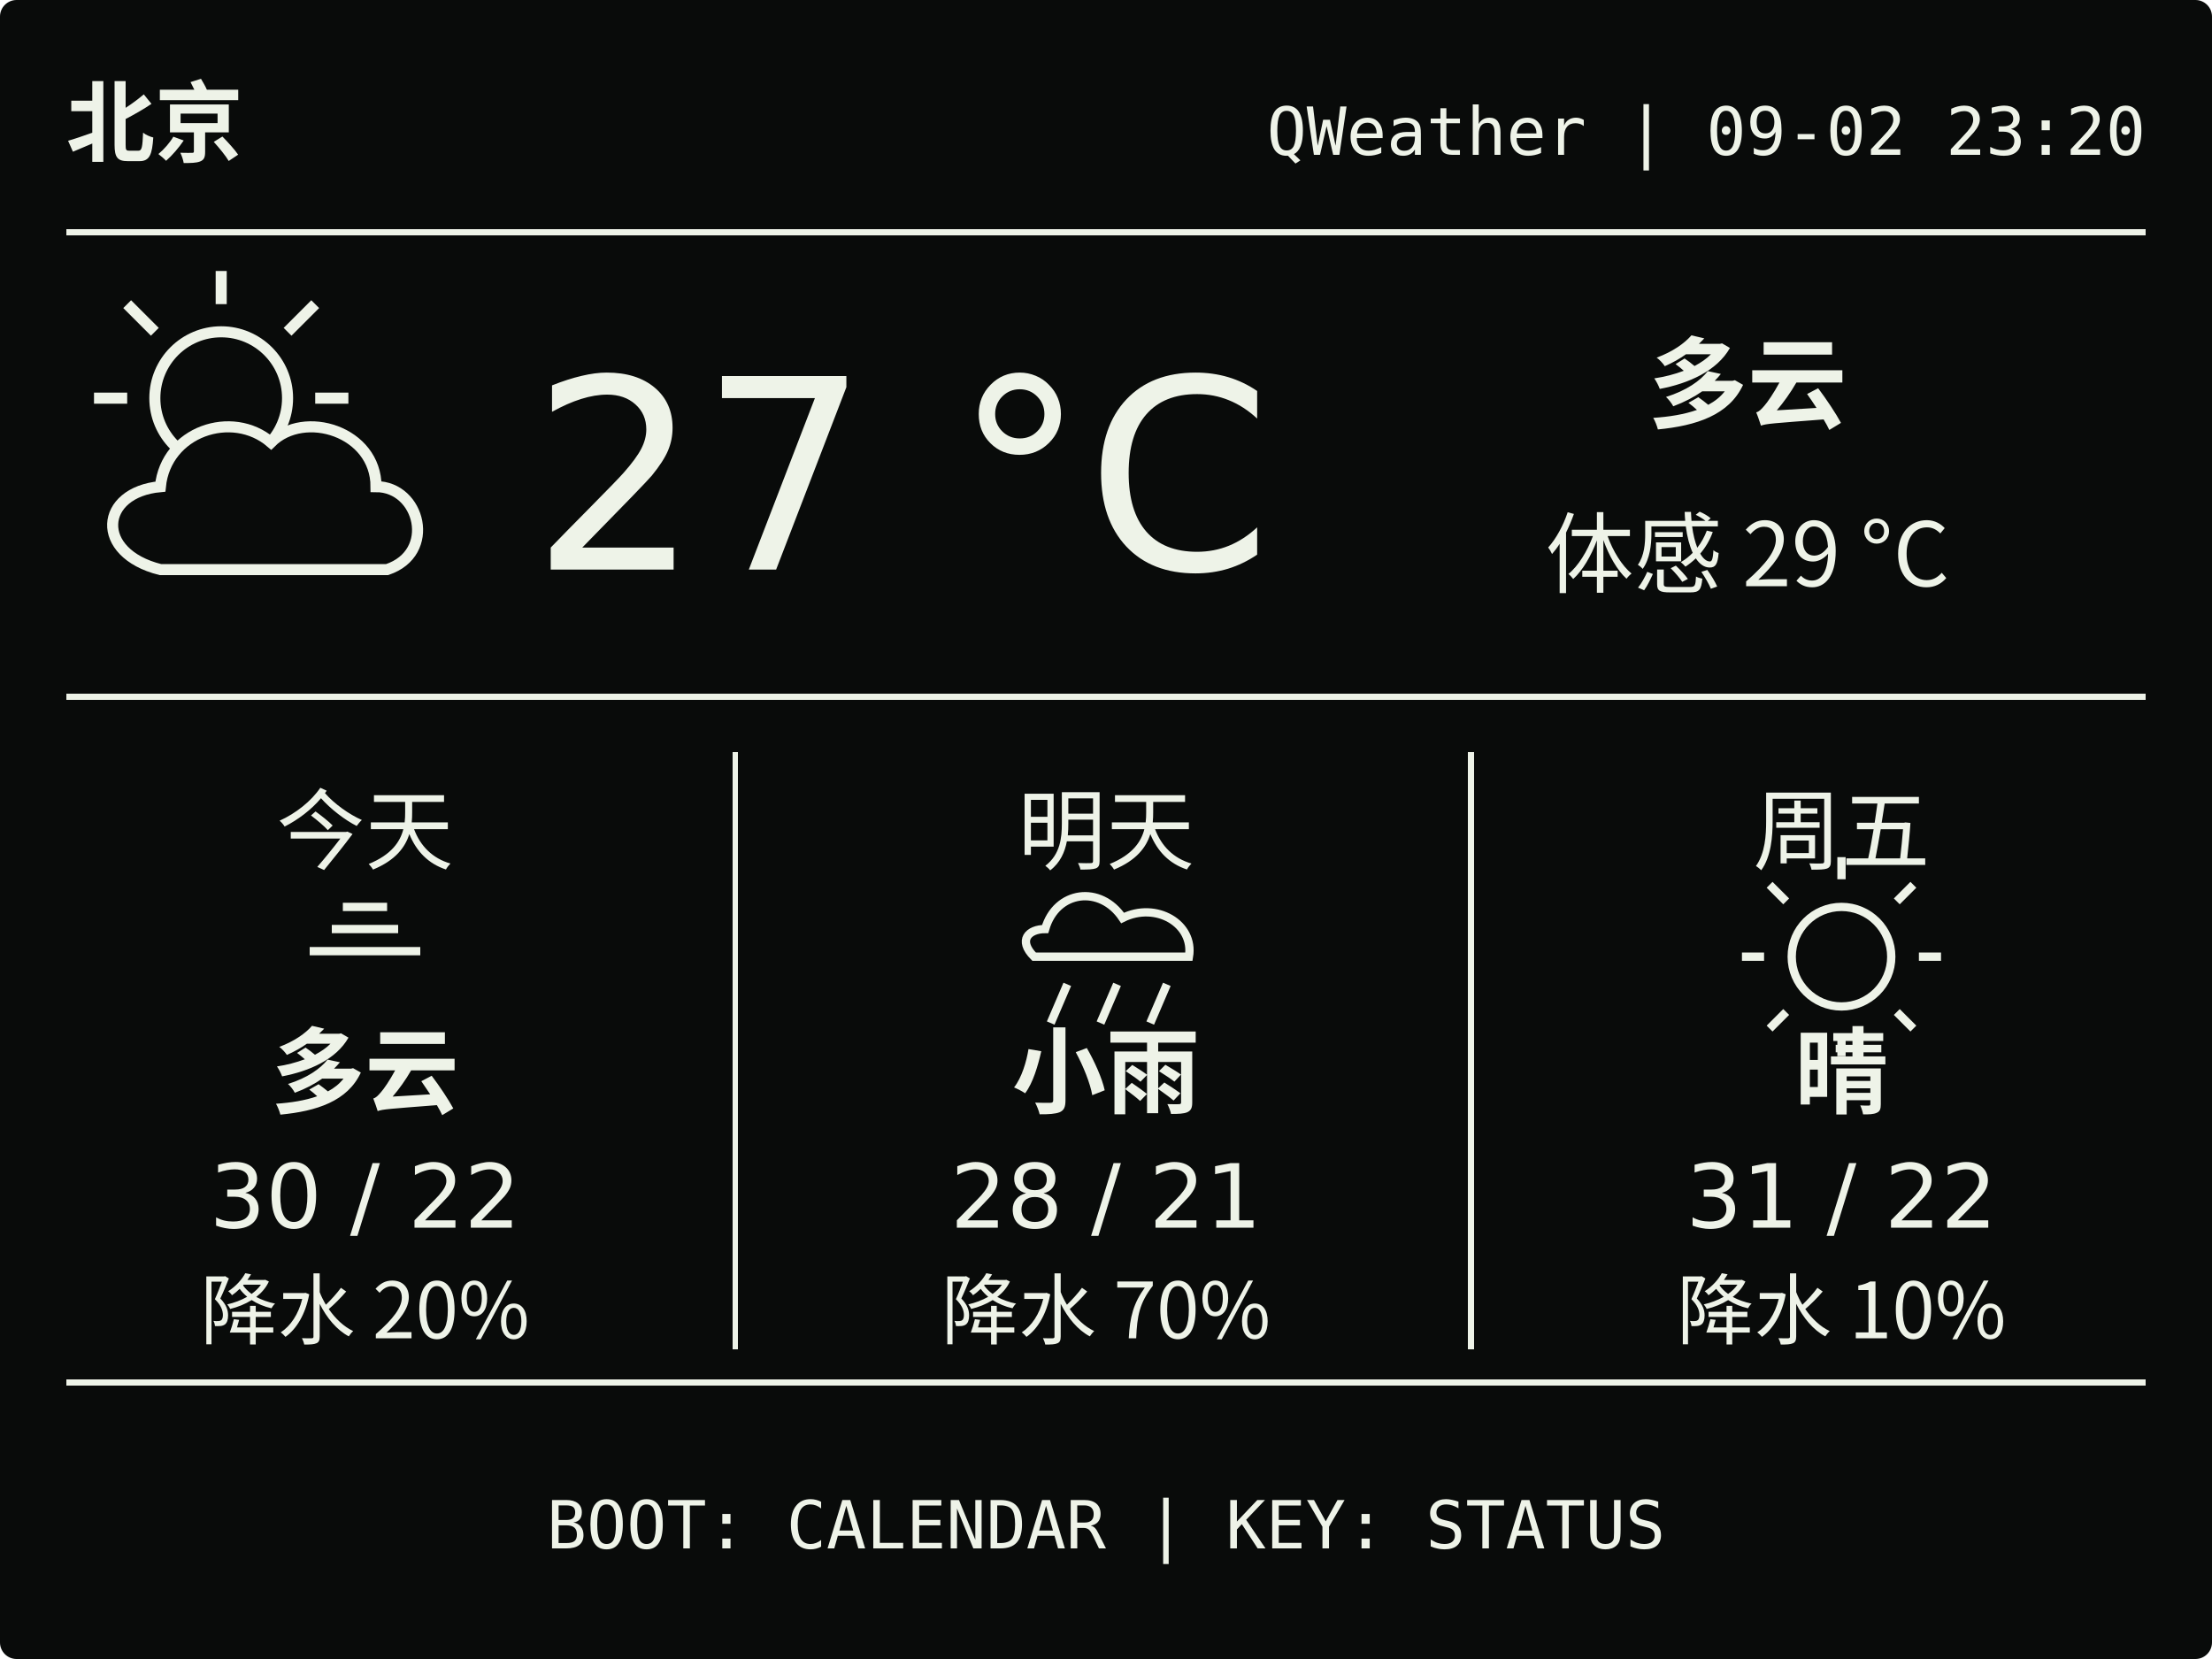
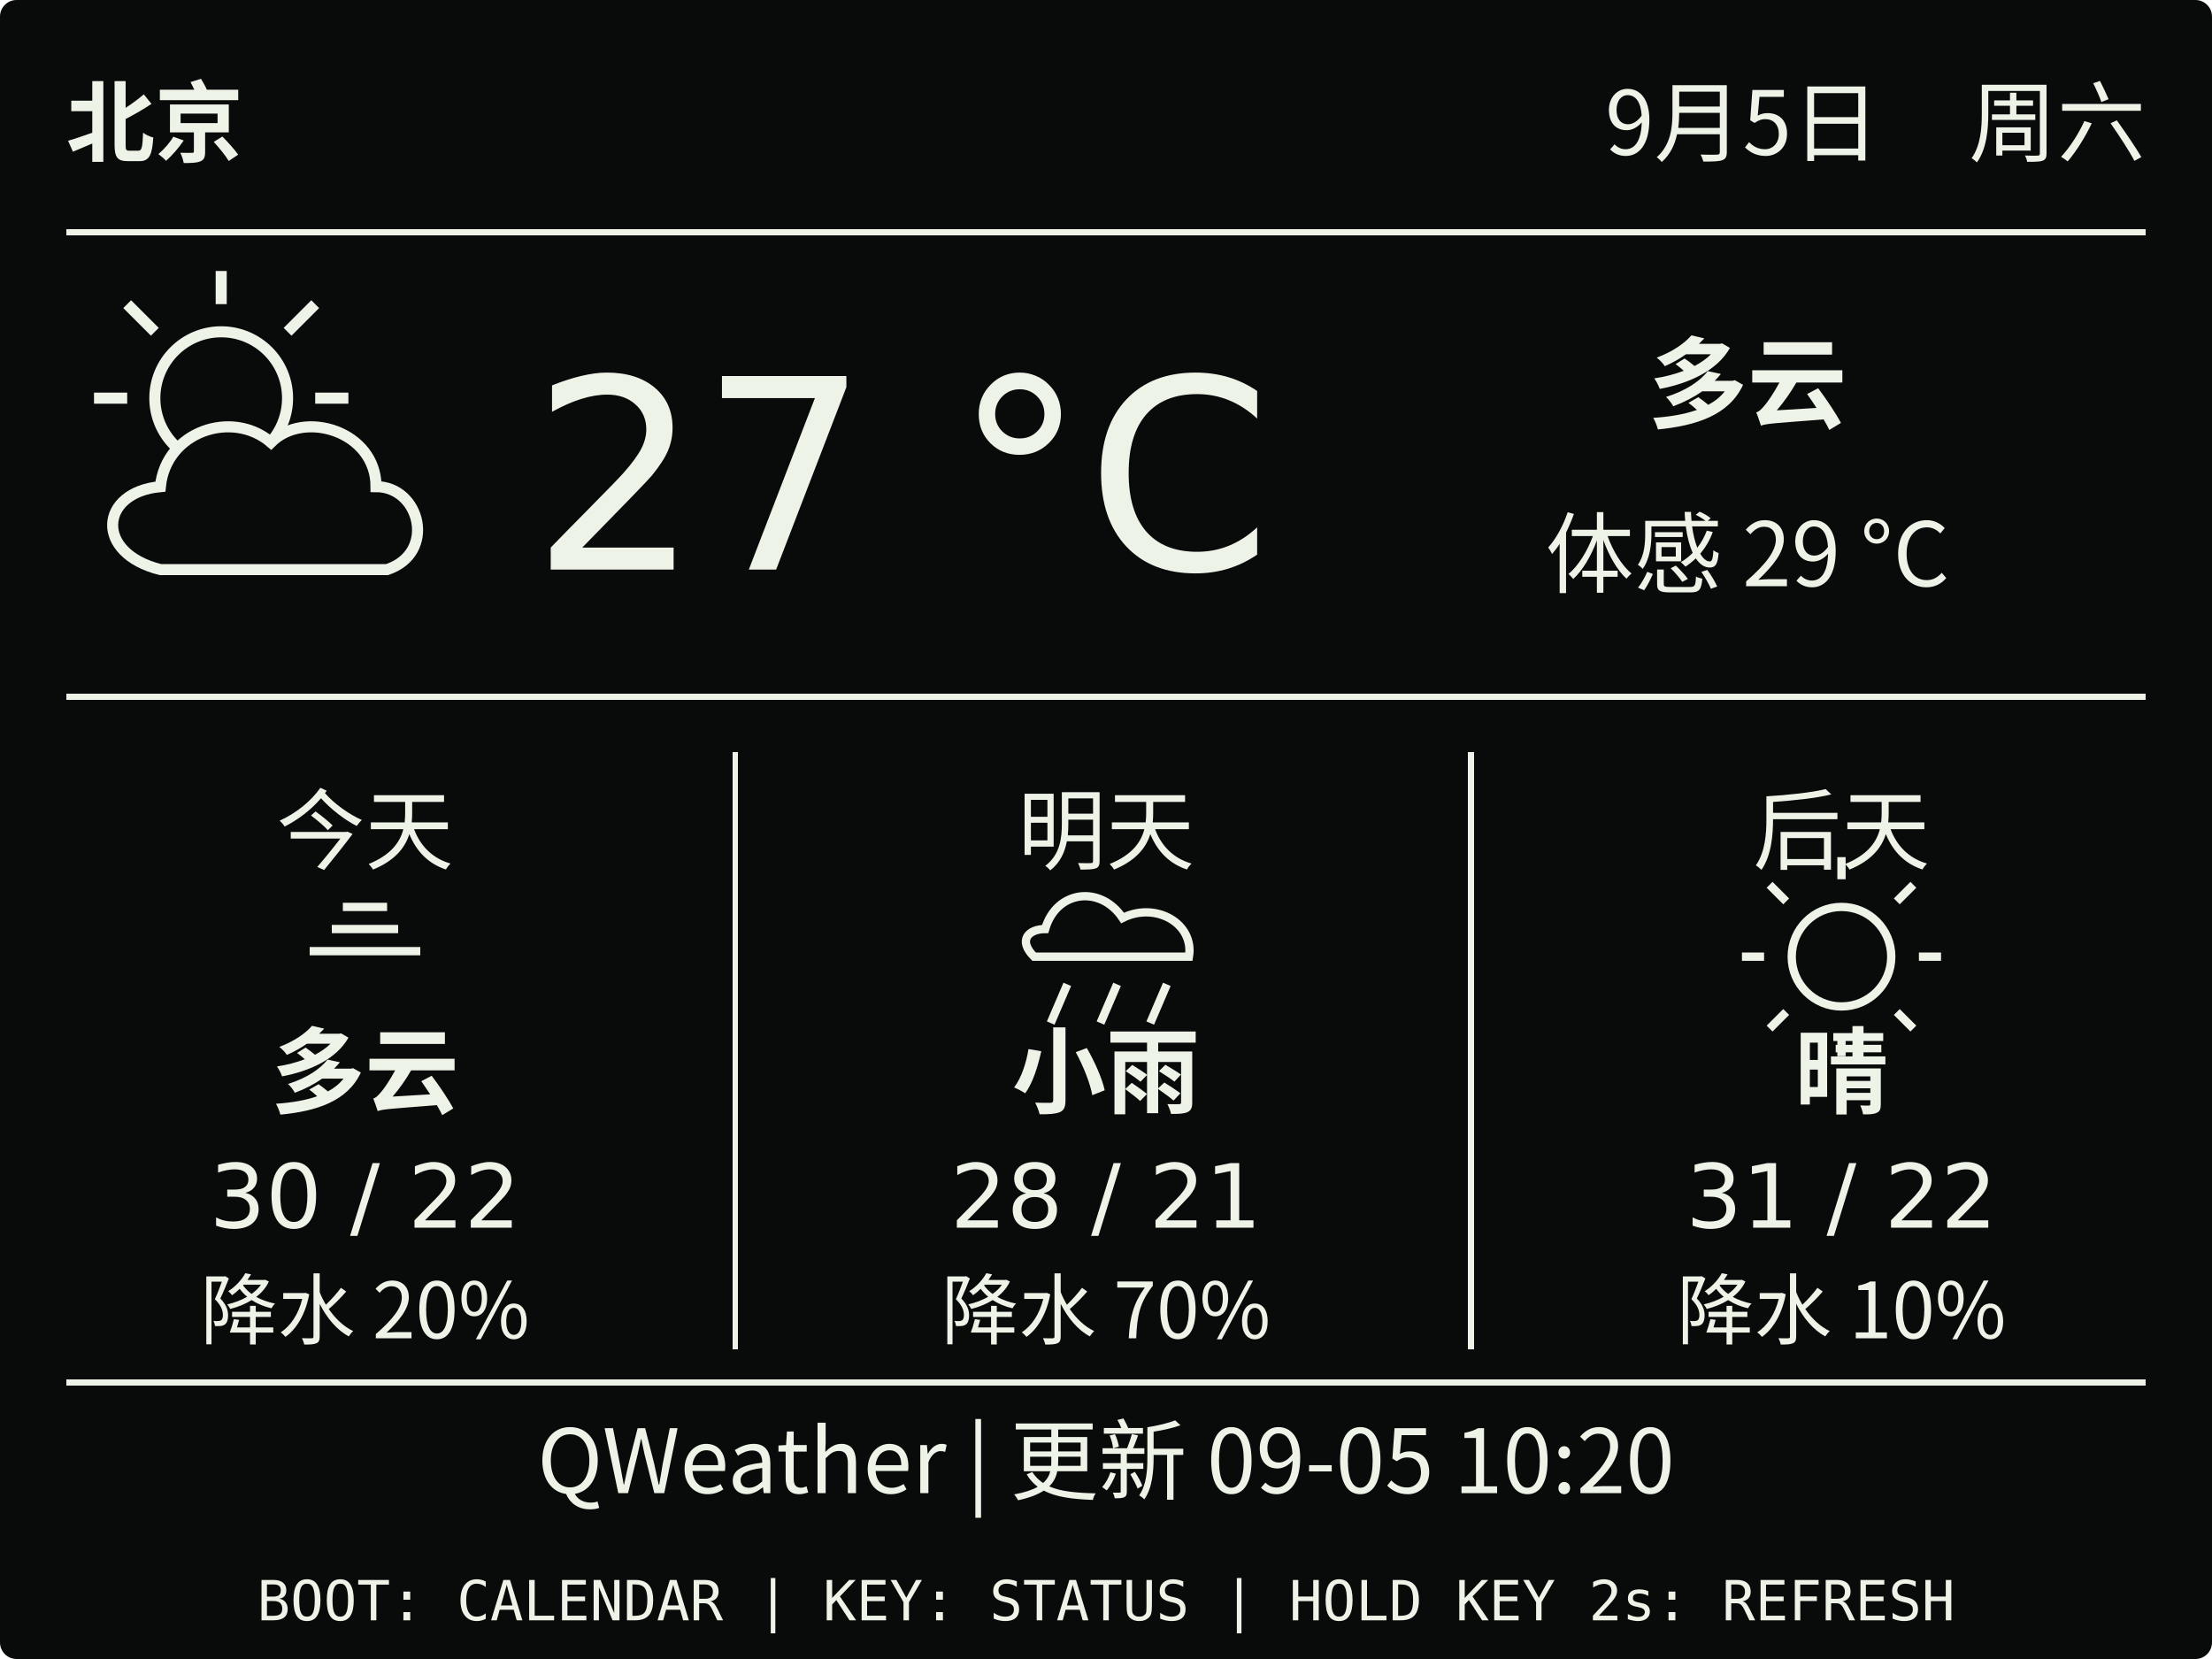
<svg xmlns="http://www.w3.org/2000/svg" width="400" height="300" viewBox="0 0 400 300" role="img" aria-labelledby="title description">
  <rect width="400" height="300" rx="3" fill="#090b0a" />
  <g fill="#eef3e8" stroke="#eef3e8">
    <text x="12" y="28" stroke="none" font-family="Noto Sans CJK SC, Microsoft YaHei, sans-serif" font-size="16" font-weight="600">北京</text>
-     <text x="388" y="28" stroke="none" text-anchor="end" font-family="DejaVu Sans Mono, Consolas, monospace" font-size="12">QWeather | 09-02 23:20</text>
+     <text x="388" y="28" stroke="none" text-anchor="end" font-family="Noto Sans CJK SC, Microsoft YaHei, sans-serif" font-size="16">9月5日　周六</text>
    <path d="M12 42H388M12 126H388M12 250H388" fill="none" stroke-width="1" shape-rendering="crispEdges" />
    <g transform="translate(50 80)" fill="none" stroke-width="2">
      <circle cx="-10" cy="-8" r="12" />
      <path d="M-10-25V-31M-10 9V15M-27-8H-33M7-8H13M-22-20L-27-25M2 4L7 9M2-20L7-25" />
      <path d="M-21 8C-20-2-8-6-1 0C5-6 18-2 18 8C26 8 29 20 20 23H-21C-33 20-32 9-21 8Z" fill="#090b0a" />
    </g>
    <text x="163" y="103" stroke="none" text-anchor="middle" font-family="DejaVu Sans, Arial, sans-serif" font-size="48">27 °C</text>
    <text x="316" y="76" stroke="none" text-anchor="middle" font-family="Noto Sans CJK SC, Microsoft YaHei, sans-serif" font-size="18" font-weight="600">多云</text>
    <text x="316" y="106" stroke="none" text-anchor="middle" font-family="Noto Sans CJK SC, Microsoft YaHei, sans-serif" font-size="16">体感 29 °C</text>
    <path d="M133 136V244M266 136V244" fill="none" stroke-width="1" shape-rendering="crispEdges" />
    <g stroke="none" text-anchor="middle" font-family="Noto Sans CJK SC, Microsoft YaHei, sans-serif">
      <text x="66" y="156" font-size="16">今天</text>
      <text x="200" y="156" font-size="16">明天</text>
-       <text x="333" y="156" font-size="16">周五</text>
+       <text x="333" y="156" font-size="16">后天</text>
      <text x="66" y="200" font-size="17" font-weight="600">多云</text>
      <text x="200" y="200" font-size="17" font-weight="600">小雨</text>
      <text x="333" y="200" font-size="17" font-weight="600">晴</text>
      <text x="66" y="222" font-family="DejaVu Sans, Arial, sans-serif" font-size="16">30 / 22</text>
      <text x="200" y="222" font-family="DejaVu Sans, Arial, sans-serif" font-size="16">28 / 21</text>
      <text x="333" y="222" font-family="DejaVu Sans, Arial, sans-serif" font-size="16">31 / 22</text>
      <text x="66" y="242" font-size="14">降水 20%</text>
      <text x="200" y="242" font-size="14">降水 70%</text>
      <text x="333" y="242" font-size="14">降水 10%</text>
    </g>
    <g fill="none" stroke-width="1.5">
      <path d="M56 172h20M60 168h12M62 164h8" />
      <path d="M189 168C191 161 199 160 203 166C209 163 216 167 215 173H187C184 170 186 168 189 168Z" />
      <path d="M193 178l-3 7M202 178l-3 7M211 178l-3 7" />
      <circle cx="333" cy="173" r="9" />
      <path d="M333 159V155M333 191V187M319 173H315M351 173H347M323 163L320 160M343 183L346 186M343 163L346 160M323 183L320 186" />
    </g>
-     <text x="200" y="280" stroke="none" text-anchor="middle" font-family="DejaVu Sans Mono, Consolas, monospace" font-size="12">BOOT: CALENDAR | KEY: STATUS</text>
+     <text x="200" y="270" stroke="none" text-anchor="middle" font-family="Noto Sans CJK SC, Microsoft YaHei, sans-serif" font-size="16">QWeather | 更新 09-05 10:20</text>
+     <text x="200" y="293" stroke="none" text-anchor="middle" font-family="DejaVu Sans Mono, Consolas, monospace" font-size="10">BOOT: CALENDAR | KEY: STATUS | HOLD KEY 2s: REFRESH</text>
  </g>
</svg>
